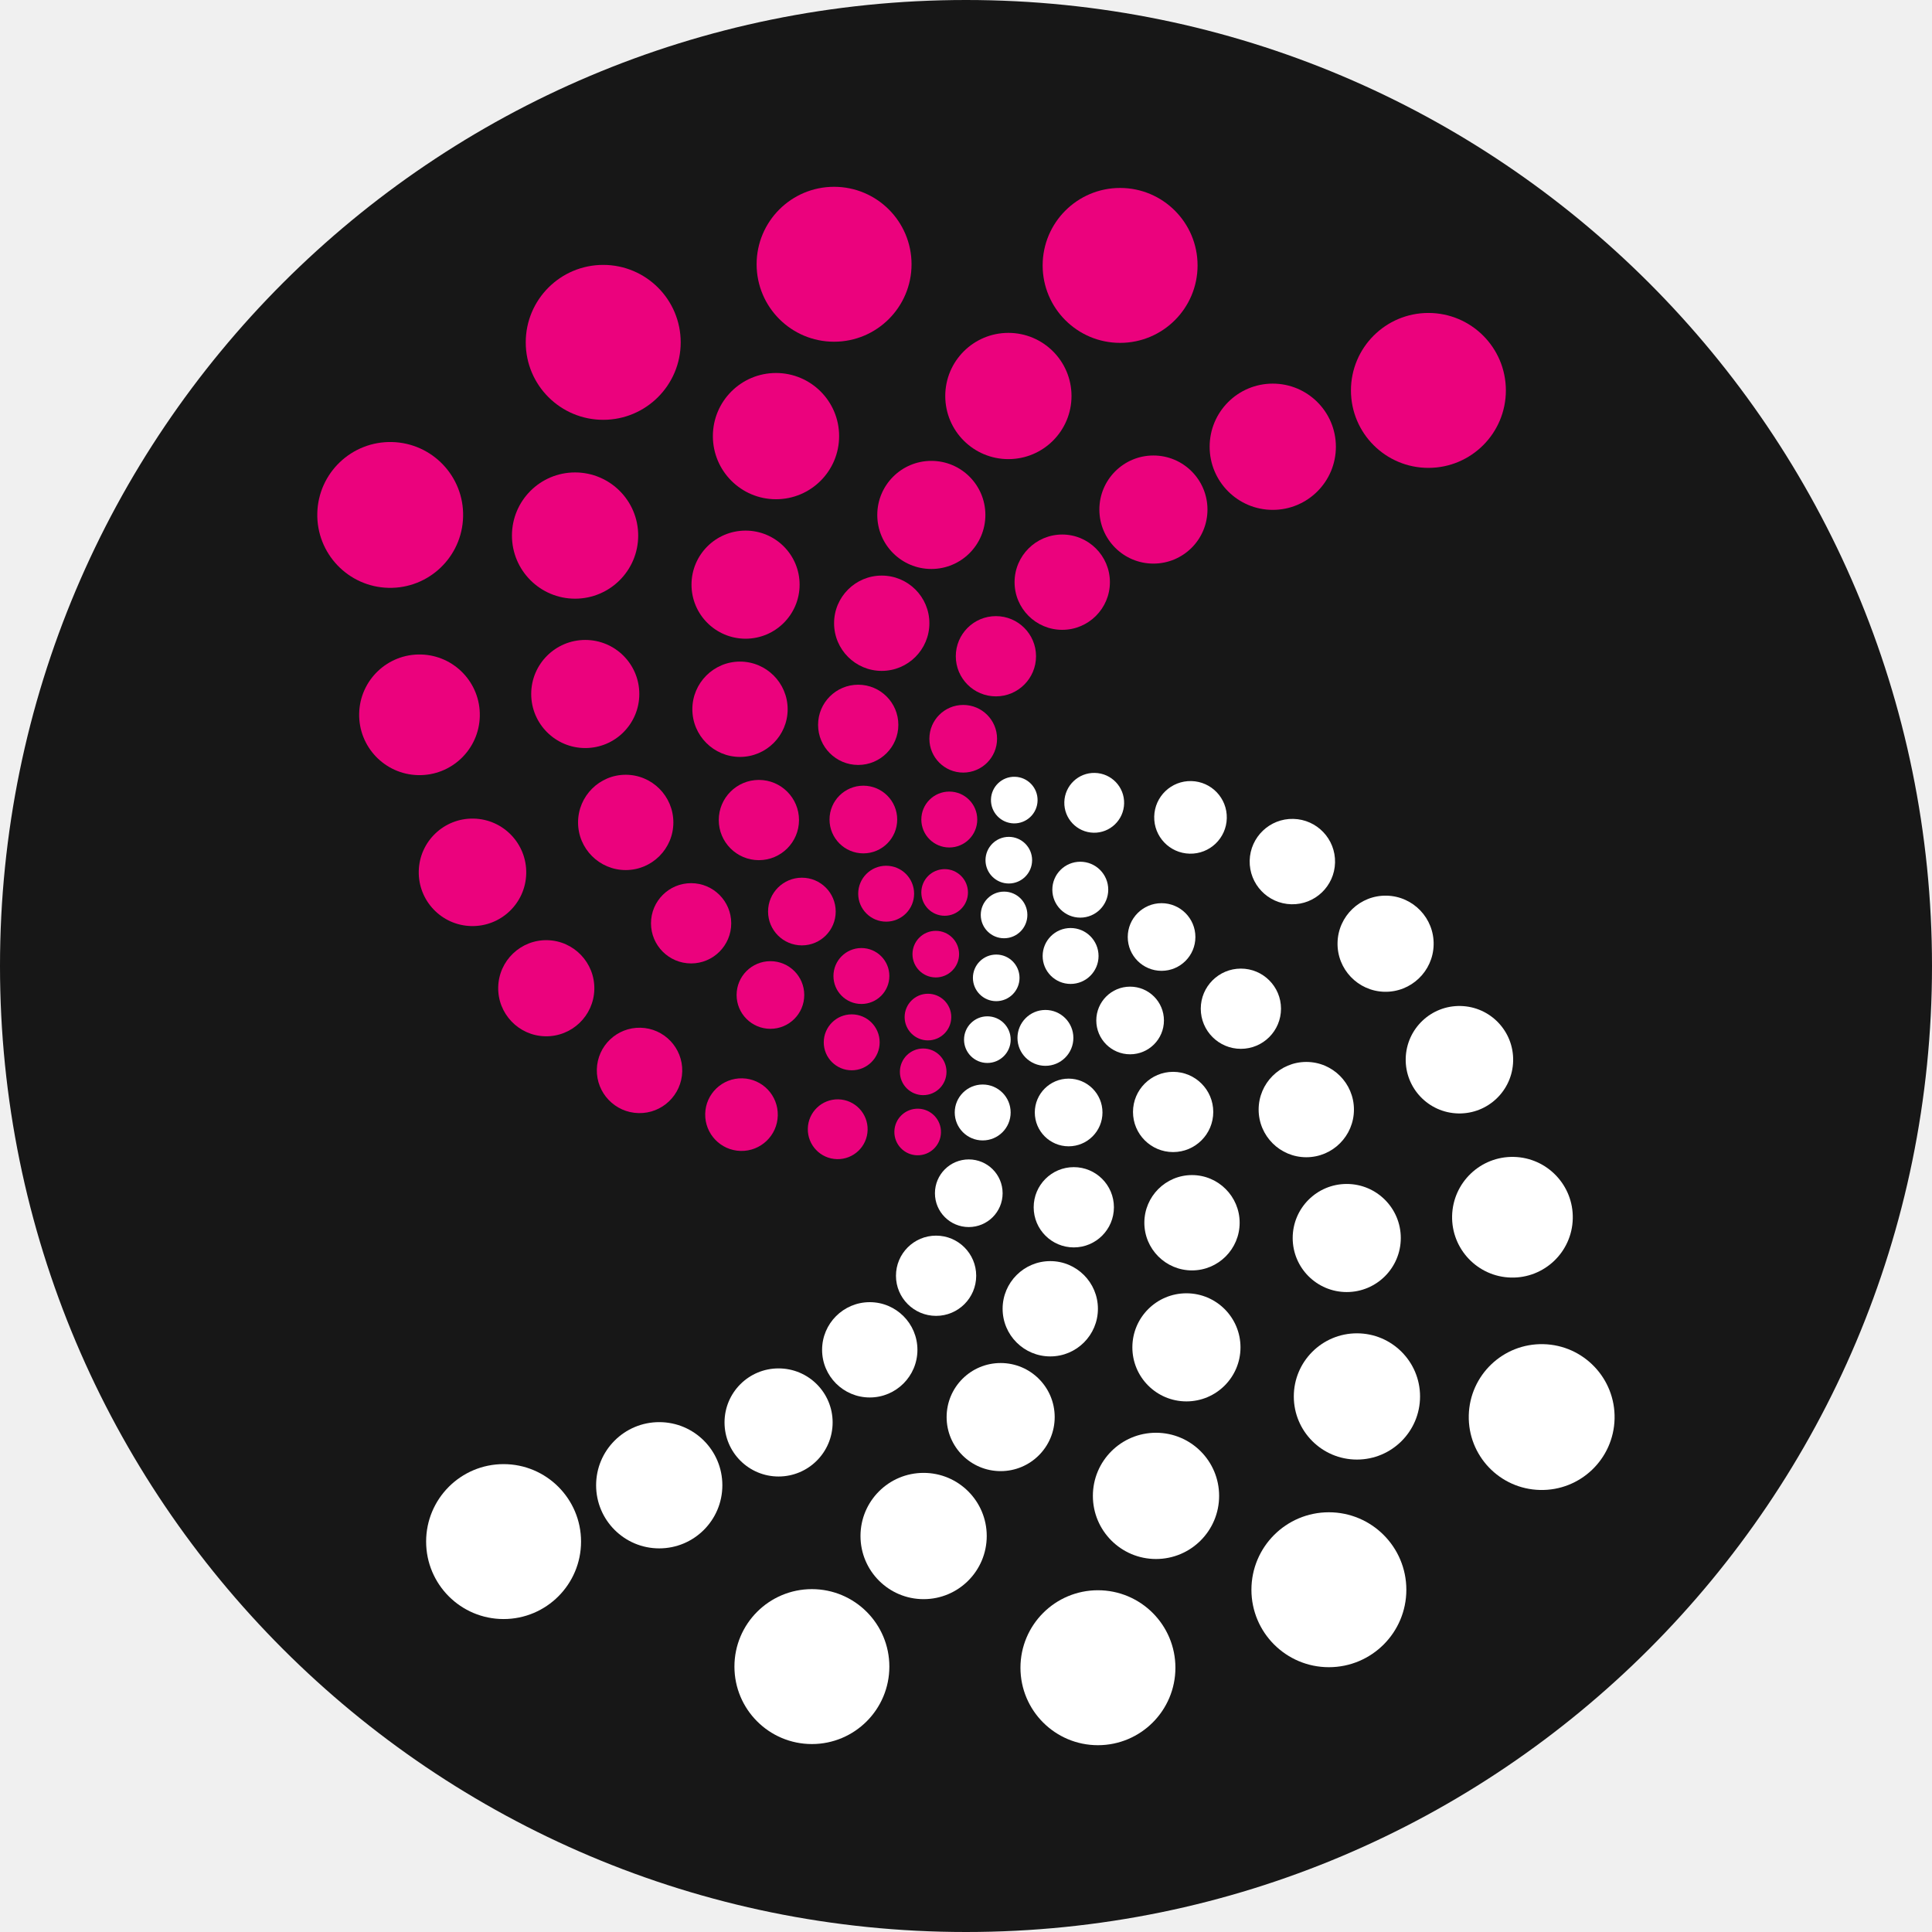
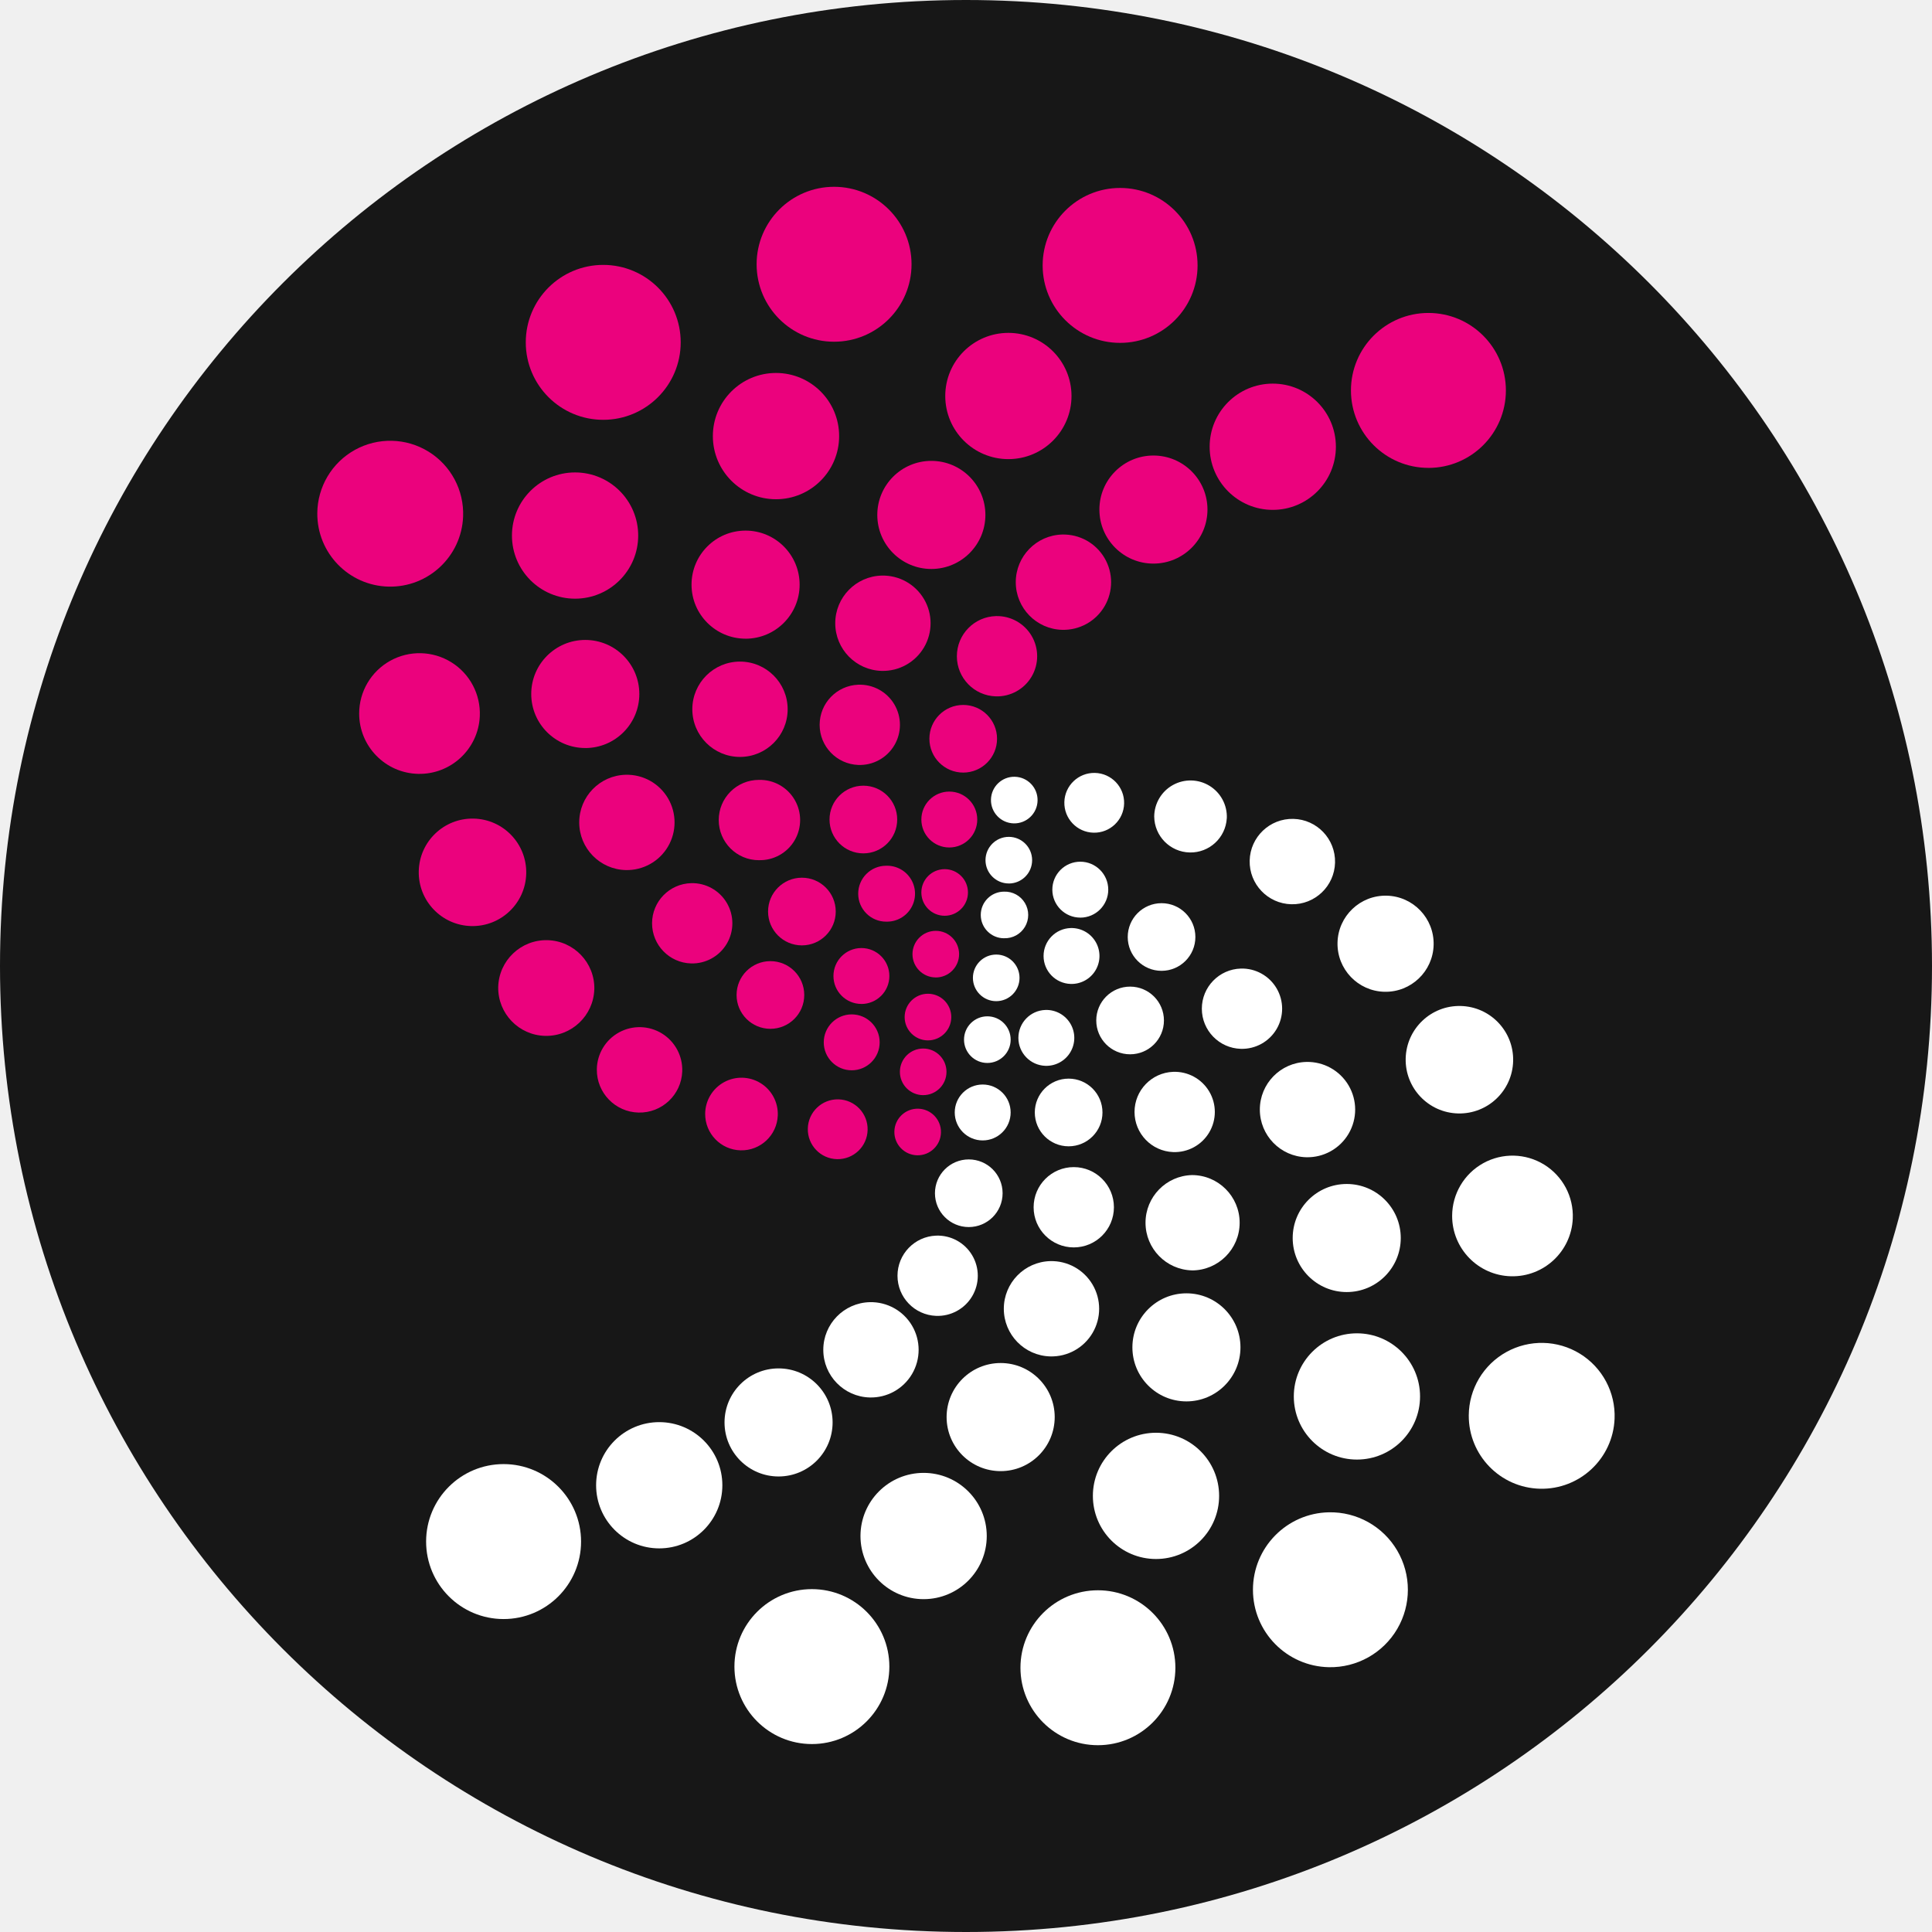
- <svg xmlns="http://www.w3.org/2000/svg" width="64" height="64" viewBox="0 0 64 64" fill="none">
-   <path d="M32 64C49.673 64 64 49.673 64 32C64 14.327 49.673 0 32 0C14.327 0 0 14.327 0 32C0 49.673 14.327 64 32 64Z" fill="#171717" />
-   <path d="M47.318 15.499C48.735 15.499 49.884 14.351 49.884 12.933C49.884 11.516 48.735 10.367 47.318 10.367C45.901 10.367 44.752 11.516 44.752 12.933C44.752 14.351 45.901 15.499 47.318 15.499Z" fill="#EB027D" />
-   <path d="M42.162 16.89C43.317 16.89 44.253 15.954 44.253 14.799C44.253 13.644 43.317 12.708 42.162 12.708C41.007 12.708 40.071 13.644 40.071 14.799C40.071 15.954 41.007 16.89 42.162 16.89Z" fill="#EB027D" />
-   <path d="M25.521 34.081C26.14 34.081 26.642 33.579 26.642 32.96C26.642 32.341 26.14 31.84 25.521 31.84C24.902 31.84 24.401 32.341 24.401 32.96C24.401 33.579 24.902 34.081 25.521 34.081Z" fill="#EB027D" />
-   <path d="M25.765 36.952C25.781 36.288 25.256 35.737 24.591 35.721C23.927 35.706 23.376 36.231 23.361 36.895C23.345 37.559 23.871 38.11 24.535 38.126C25.199 38.142 25.75 37.616 25.765 36.952Z" fill="#EB027D" />
-   <path d="M25.139 28.494C25.873 28.494 26.468 27.899 26.468 27.165C26.468 26.431 25.873 25.836 25.139 25.836C24.405 25.836 23.81 26.431 23.81 27.165C23.81 27.899 24.405 28.494 25.139 28.494Z" fill="#EB027D" />
-   <path d="M24.513 25.074C25.385 25.074 26.092 24.367 26.092 23.495C26.092 22.623 25.385 21.916 24.513 21.916C23.642 21.916 22.935 22.623 22.935 23.495C22.935 24.367 23.642 25.074 24.513 25.074Z" fill="#EB027D" />
-   <path d="M26.564 31.317C27.183 31.317 27.684 30.815 27.684 30.196C27.684 29.577 27.183 29.075 26.564 29.075C25.945 29.075 25.443 29.577 25.443 30.196C25.443 30.815 25.945 31.317 26.564 31.317Z" fill="#EB027D" />
-   <path d="M28.535 33.258C29.047 33.258 29.461 32.843 29.461 32.331C29.461 31.82 29.047 31.405 28.535 31.405C28.024 31.405 27.609 31.82 27.609 32.331C27.609 32.843 28.024 33.258 28.535 33.258Z" fill="#EB027D" />
-   <path d="M28.214 35.455C28.726 35.455 29.14 35.04 29.14 34.529C29.14 34.017 28.726 33.602 28.214 33.602C27.703 33.602 27.288 34.017 27.288 34.529C27.288 35.04 27.703 35.455 28.214 35.455Z" fill="#EB027D" />
-   <path d="M28.6 28.269C29.219 28.269 29.721 27.767 29.721 27.148C29.721 26.529 29.219 26.027 28.6 26.027C27.981 26.027 27.479 26.529 27.479 27.148C27.479 27.767 27.981 28.269 28.6 28.269Z" fill="#EB027D" />
-   <path d="M29.355 30.531C29.867 30.531 30.281 30.116 30.281 29.605C30.281 29.093 29.867 28.679 29.355 28.679C28.844 28.679 28.429 29.093 28.429 29.605C28.429 30.116 28.844 30.531 29.355 30.531Z" fill="#EB027D" />
-   <path d="M30.582 36.278C31.009 36.278 31.354 35.932 31.354 35.506C31.354 35.079 31.009 34.733 30.582 34.733C30.156 34.733 29.81 35.079 29.81 35.506C29.81 35.932 30.156 36.278 30.582 36.278Z" fill="#EB027D" />
-   <path d="M31.171 37.517C31.181 37.09 30.843 36.736 30.417 36.727C29.991 36.717 29.637 37.054 29.627 37.48C29.617 37.907 29.955 38.261 30.381 38.27C30.808 38.281 31.161 37.943 31.171 37.517Z" fill="#EB027D" />
-   <path d="M30.739 34.464C31.166 34.464 31.512 34.118 31.512 33.691C31.512 33.265 31.166 32.919 30.739 32.919C30.313 32.919 29.967 33.265 29.967 33.691C29.967 34.118 30.313 34.464 30.739 34.464Z" fill="#EB027D" />
-   <path d="M30.999 32.379C31.425 32.379 31.771 32.033 31.771 31.607C31.771 31.18 31.425 30.835 30.999 30.835C30.572 30.835 30.227 31.18 30.227 31.607C30.227 32.033 30.572 32.379 30.999 32.379Z" fill="#EB027D" />
-   <path d="M31.293 30.336C31.719 30.336 32.065 29.99 32.065 29.564C32.065 29.137 31.719 28.791 31.293 28.791C30.866 28.791 30.52 29.137 30.52 29.564C30.52 29.99 30.866 30.336 31.293 30.336Z" fill="#EB027D" />
-   <path d="M31.447 28.074C31.958 28.074 32.373 27.659 32.373 27.148C32.373 26.637 31.958 26.222 31.447 26.222C30.935 26.222 30.52 26.637 30.52 27.148C30.52 27.659 30.935 28.074 31.447 28.074Z" fill="#EB027D" />
-   <path d="M35.188 20.864C36.06 20.864 36.767 20.157 36.767 19.285C36.767 18.414 36.06 17.707 35.188 17.707C34.316 17.707 33.609 18.414 33.609 19.285C33.609 20.157 34.316 20.864 35.188 20.864Z" fill="#EB027D" />
-   <path d="M32.991 23.068C33.725 23.068 34.32 22.473 34.32 21.739C34.32 21.005 33.725 20.41 32.991 20.41C32.257 20.41 31.662 21.005 31.662 21.739C31.662 22.473 32.257 23.068 32.991 23.068Z" fill="#EB027D" />
-   <path d="M31.908 25.593C32.527 25.593 33.029 25.091 33.029 24.472C33.029 23.853 32.527 23.352 31.908 23.352C31.289 23.352 30.787 23.853 30.787 24.472C30.787 25.091 31.289 25.593 31.908 25.593Z" fill="#EB027D" />
-   <path d="M29.208 22.224C30.08 22.224 30.787 21.517 30.787 20.645C30.787 19.773 30.08 19.067 29.208 19.067C28.337 19.067 27.63 19.773 27.63 20.645C27.63 21.517 28.337 22.224 29.208 22.224Z" fill="#EB027D" />
-   <path d="M28.429 25.34C29.163 25.34 29.759 24.745 29.759 24.011C29.759 23.277 29.163 22.682 28.429 22.682C27.695 22.682 27.1 23.277 27.1 24.011C27.1 24.745 27.695 25.34 28.429 25.34Z" fill="#EB027D" />
-   <path d="M28.741 37.431C28.754 36.884 28.32 36.43 27.773 36.417C27.226 36.405 26.773 36.838 26.76 37.385C26.747 37.932 27.18 38.386 27.727 38.398C28.274 38.411 28.728 37.978 28.741 37.431Z" fill="#EB027D" />
-   <path d="M38.209 18.67C39.197 18.67 39.999 17.869 39.999 16.88C39.999 15.891 39.197 15.089 38.209 15.089C37.22 15.089 36.418 15.891 36.418 16.88C36.418 17.869 37.22 18.67 38.209 18.67Z" fill="#EB027D" />
-   <path d="M37.105 11.358C38.522 11.358 39.671 10.209 39.671 8.792C39.671 7.375 38.522 6.226 37.105 6.226C35.688 6.226 34.539 7.375 34.539 8.792C34.539 10.209 35.688 11.358 37.105 11.358Z" fill="#EB027D" />
-   <path d="M33.404 15.209C34.559 15.209 35.495 14.273 35.495 13.118C35.495 11.963 34.559 11.027 33.404 11.027C32.249 11.027 31.313 11.963 31.313 13.118C31.313 14.273 32.249 15.209 33.404 15.209Z" fill="#EB027D" />
-   <path d="M30.852 18.848C31.841 18.848 32.642 18.046 32.642 17.058C32.642 16.069 31.841 15.267 30.852 15.267C29.863 15.267 29.061 16.069 29.061 17.058C29.061 18.046 29.863 18.848 30.852 18.848Z" fill="#EB027D" />
-   <path d="M27.63 11.32C29.047 11.32 30.196 10.171 30.196 8.754C30.196 7.337 29.047 6.188 27.63 6.188C26.212 6.188 25.064 7.337 25.064 8.754C25.064 10.171 26.212 11.32 27.63 11.32Z" fill="#EB027D" />
-   <path d="M25.706 16.538C26.861 16.538 27.797 15.602 27.797 14.447C27.797 13.292 26.861 12.356 25.706 12.356C24.551 12.356 23.615 13.292 23.615 14.447C23.615 15.602 24.551 16.538 25.706 16.538Z" fill="#EB027D" />
-   <path d="M24.698 21.158C25.687 21.158 26.488 20.356 26.488 19.367C26.488 18.379 25.687 17.577 24.698 17.577C23.709 17.577 22.907 18.379 22.907 19.367C22.907 20.356 23.709 21.158 24.698 21.158Z" fill="#EB027D" />
-   <path d="M22.894 31.915C23.628 31.915 24.223 31.32 24.223 30.585C24.223 29.851 23.628 29.256 22.894 29.256C22.16 29.256 21.565 29.851 21.565 30.585C21.565 31.32 22.16 31.915 22.894 31.915Z" fill="#EB027D" />
-   <path d="M20.727 28.822C21.599 28.822 22.306 28.116 22.306 27.244C22.306 26.372 21.599 25.665 20.727 25.665C19.856 25.665 19.149 26.372 19.149 27.244C19.149 28.116 19.856 28.822 20.727 28.822Z" fill="#EB027D" />
-   <path d="M19.388 24.78C20.377 24.78 21.178 23.978 21.178 22.989C21.178 22 20.377 21.199 19.388 21.199C18.399 21.199 17.597 22 17.597 22.989C17.597 23.978 18.399 24.78 19.388 24.78Z" fill="#EB027D" />
-   <path d="M22.6 35.492C22.618 34.711 21.999 34.063 21.218 34.045C20.437 34.027 19.789 34.645 19.771 35.426C19.753 36.208 20.372 36.855 21.153 36.873C21.934 36.892 22.581 36.273 22.6 35.492Z" fill="#EB027D" />
-   <path d="M19.983 13.907C21.4 13.907 22.549 12.758 22.549 11.341C22.549 9.924 21.4 8.775 19.983 8.775C18.565 8.775 17.416 9.924 17.416 11.341C17.416 12.758 18.565 13.907 19.983 13.907Z" fill="#EB027D" />
-   <path d="M19.05 19.832C20.205 19.832 21.141 18.896 21.141 17.741C21.141 16.586 20.205 15.65 19.05 15.65C17.895 15.65 16.959 16.586 16.959 17.741C16.959 18.896 17.895 19.832 19.05 19.832Z" fill="#EB027D" />
-   <path d="M15.341 17.114C15.373 15.781 14.317 14.674 12.983 14.643C11.649 14.612 10.542 15.668 10.511 17.001C10.48 18.335 11.536 19.442 12.87 19.473C14.204 19.504 15.31 18.448 15.341 17.114Z" fill="#EB027D" />
-   <path d="M15.894 23.726C15.92 22.622 15.046 21.707 13.943 21.681C12.839 21.655 11.924 22.529 11.898 23.632C11.872 24.736 12.746 25.652 13.849 25.677C14.953 25.703 15.869 24.829 15.894 23.726Z" fill="#EB027D" />
-   <path d="M17.432 28.939C17.455 27.956 16.677 27.14 15.694 27.117C14.711 27.094 13.895 27.872 13.872 28.855C13.849 29.838 14.627 30.654 15.61 30.677C16.593 30.7 17.409 29.922 17.432 28.939Z" fill="#EB027D" />
-   <path d="M19.688 32.774C19.708 31.895 19.012 31.165 18.133 31.145C17.254 31.124 16.524 31.82 16.504 32.699C16.483 33.578 17.179 34.308 18.058 34.328C18.938 34.349 19.667 33.653 19.688 32.774Z" fill="#EB027D" />
-   <path d="M26.895 57.774C28.312 57.774 29.461 56.625 29.461 55.208C29.461 53.791 28.312 52.642 26.895 52.642C25.478 52.642 24.329 53.791 24.329 55.208C24.329 56.625 25.478 57.774 26.895 57.774Z" fill="white" />
-   <path d="M47.491 31.299C47.512 30.42 46.816 29.691 45.937 29.67C45.058 29.649 44.328 30.346 44.308 31.225C44.287 32.104 44.983 32.833 45.862 32.854C46.741 32.874 47.471 32.178 47.491 31.299Z" fill="white" />
-   <path d="M43.273 38.335C44.145 38.335 44.851 37.628 44.851 36.757C44.851 35.885 44.145 35.178 43.273 35.178C42.401 35.178 41.694 35.885 41.694 36.757C41.694 37.628 42.401 38.335 43.273 38.335Z" fill="white" />
-   <path d="M44.225 28.574C44.244 27.793 43.626 27.145 42.844 27.127C42.063 27.108 41.416 27.727 41.397 28.508C41.379 29.288 41.997 29.936 42.778 29.955C43.559 29.973 44.207 29.355 44.225 28.574Z" fill="white" />
-   <path d="M44.612 42.801C45.601 42.801 46.403 41.999 46.403 41.011C46.403 40.022 45.601 39.22 44.612 39.22C43.623 39.22 42.822 40.022 42.822 41.011C42.822 41.999 43.623 42.801 44.612 42.801Z" fill="white" />
-   <path d="M38.861 38.164C39.596 38.164 40.191 37.569 40.191 36.835C40.191 36.101 39.596 35.506 38.861 35.506C38.127 35.506 37.532 36.101 37.532 36.835C37.532 37.569 38.127 38.164 38.861 38.164Z" fill="white" />
-   <path d="M39.486 42.084C40.358 42.084 41.065 41.377 41.065 40.505C41.065 39.633 40.358 38.926 39.486 38.926C38.615 38.926 37.908 39.633 37.908 40.505C37.908 41.377 38.615 42.084 39.486 42.084Z" fill="white" />
-   <path d="M32.553 37.778C33.065 37.778 33.479 37.364 33.479 36.852C33.479 36.341 33.065 35.926 32.553 35.926C32.042 35.926 31.627 36.341 31.627 36.852C31.627 37.364 32.042 37.778 32.553 37.778Z" fill="white" />
-   <path d="M32.707 35.212C33.134 35.212 33.48 34.866 33.48 34.44C33.48 34.013 33.134 33.667 32.707 33.667C32.281 33.667 31.935 34.013 31.935 34.44C31.935 34.866 32.281 35.212 32.707 35.212Z" fill="white" />
-   <path d="M33.001 33.165C33.428 33.165 33.773 32.819 33.773 32.393C33.773 31.966 33.428 31.621 33.001 31.621C32.575 31.621 32.229 31.966 32.229 32.393C32.229 32.819 32.575 33.165 33.001 33.165Z" fill="white" />
-   <path d="M33.418 29.267C33.844 29.267 34.19 28.921 34.19 28.494C34.19 28.068 33.844 27.722 33.418 27.722C32.992 27.722 32.646 28.068 32.646 28.494C32.646 28.921 32.992 29.267 33.418 29.267Z" fill="white" />
-   <path d="M34.371 26.521C34.381 26.095 34.044 25.741 33.617 25.732C33.191 25.721 32.837 26.059 32.827 26.485C32.817 26.912 33.155 27.265 33.581 27.276C34.008 27.285 34.361 26.948 34.371 26.521Z" fill="white" />
-   <path d="M33.261 31.081C33.688 31.081 34.033 30.735 34.033 30.308C34.033 29.882 33.688 29.536 33.261 29.536C32.834 29.536 32.489 29.882 32.489 30.308C32.489 30.735 32.834 31.081 33.261 31.081Z" fill="white" />
-   <path d="M34.631 35.307C35.143 35.307 35.557 34.893 35.557 34.382C35.557 33.87 35.143 33.456 34.631 33.456C34.12 33.456 33.705 33.87 33.705 34.382C33.705 34.893 34.12 35.307 34.631 35.307Z" fill="white" />
-   <path d="M35.4 37.973C36.019 37.973 36.521 37.471 36.521 36.852C36.521 36.233 36.019 35.731 35.4 35.731C34.781 35.731 34.279 36.233 34.279 36.852C34.279 37.471 34.781 37.973 35.4 37.973Z" fill="white" />
-   <path d="M35.465 32.594C35.976 32.594 36.391 32.18 36.391 31.669C36.391 31.157 35.976 30.742 35.465 30.742C34.954 30.742 34.539 31.157 34.539 31.669C34.539 32.18 34.954 32.594 35.465 32.594Z" fill="white" />
-   <path d="M35.786 30.398C36.297 30.398 36.712 29.983 36.712 29.471C36.712 28.96 36.297 28.546 35.786 28.546C35.275 28.546 34.86 28.96 34.86 29.471C34.86 29.983 35.275 30.398 35.786 30.398Z" fill="white" />
-   <path d="M37.238 26.617C37.251 26.07 36.818 25.616 36.27 25.604C35.724 25.59 35.27 26.024 35.257 26.571C35.244 27.118 35.677 27.572 36.224 27.585C36.771 27.598 37.225 27.164 37.238 26.617Z" fill="white" />
-   <path d="M28.812 46.293C29.684 46.293 30.391 45.587 30.391 44.715C30.391 43.843 29.684 43.136 28.812 43.136C27.94 43.136 27.233 43.843 27.233 44.715C27.233 45.587 27.94 46.293 28.812 46.293Z" fill="white" />
-   <path d="M31.009 43.59C31.743 43.59 32.338 42.995 32.338 42.261C32.338 41.527 31.743 40.932 31.009 40.932C30.275 40.932 29.68 41.527 29.68 42.261C29.68 42.995 30.275 43.59 31.009 43.59Z" fill="white" />
-   <path d="M32.092 40.648C32.711 40.648 33.213 40.147 33.213 39.528C33.213 38.908 32.711 38.407 32.092 38.407C31.473 38.407 30.971 38.908 30.971 39.528C30.971 40.147 31.473 40.648 32.092 40.648Z" fill="white" />
-   <path d="M34.792 44.933C35.663 44.933 36.37 44.227 36.37 43.355C36.37 42.483 35.663 41.776 34.792 41.776C33.92 41.776 33.213 42.483 33.213 43.355C33.213 44.227 33.92 44.933 34.792 44.933Z" fill="white" />
-   <path d="M35.571 41.322C36.305 41.322 36.9 40.727 36.9 39.992C36.9 39.258 36.305 38.663 35.571 38.663C34.837 38.663 34.242 39.258 34.242 39.992C34.242 40.727 34.837 41.322 35.571 41.322Z" fill="white" />
-   <path d="M37.436 34.925C38.055 34.925 38.557 34.423 38.557 33.804C38.557 33.185 38.055 32.684 37.436 32.684C36.817 32.684 36.316 33.185 36.316 33.804C36.316 34.423 36.817 34.925 37.436 34.925Z" fill="white" />
-   <path d="M38.478 32.16C39.097 32.16 39.599 31.659 39.599 31.04C39.599 30.421 39.097 29.919 38.478 29.919C37.86 29.919 37.358 30.421 37.358 31.04C37.358 31.659 37.86 32.16 38.478 32.16Z" fill="white" />
-   <path d="M40.639 27.105C40.655 26.441 40.13 25.89 39.465 25.874C38.801 25.858 38.25 26.384 38.235 27.049C38.219 27.712 38.745 28.264 39.409 28.279C40.073 28.295 40.624 27.769 40.639 27.105Z" fill="white" />
-   <path d="M16.682 53.633C18.099 53.633 19.248 52.484 19.248 51.067C19.248 49.65 18.099 48.501 16.682 48.501C15.264 48.501 14.116 49.65 14.116 51.067C14.116 52.484 15.264 53.633 16.682 53.633Z" fill="white" />
-   <path d="M21.838 51.292C22.993 51.292 23.929 50.356 23.929 49.201C23.929 48.046 22.993 47.11 21.838 47.11C20.683 47.11 19.747 48.046 19.747 49.201C19.747 50.356 20.683 51.292 21.838 51.292Z" fill="white" />
-   <path d="M25.791 48.911C26.78 48.911 27.582 48.109 27.582 47.12C27.582 46.131 26.78 45.33 25.791 45.33C24.802 45.33 24.001 46.131 24.001 47.12C24.001 48.109 24.802 48.911 25.791 48.911Z" fill="white" />
-   <path d="M30.596 52.974C31.75 52.974 32.687 52.037 32.687 50.882C32.687 49.727 31.75 48.791 30.596 48.791C29.441 48.791 28.505 49.727 28.505 50.882C28.505 52.037 29.441 52.974 30.596 52.974Z" fill="white" />
-   <path d="M33.148 48.733C34.137 48.733 34.938 47.931 34.938 46.943C34.938 45.953 34.137 45.152 33.148 45.152C32.159 45.152 31.358 45.953 31.358 46.943C31.358 47.931 32.159 48.733 33.148 48.733Z" fill="white" />
-   <path d="M36.37 57.812C37.788 57.812 38.937 56.663 38.937 55.246C38.937 53.828 37.788 52.679 36.37 52.679C34.953 52.679 33.804 53.828 33.804 55.246C33.804 56.663 34.953 57.812 36.37 57.812Z" fill="white" />
-   <path d="M38.294 51.644C39.449 51.644 40.385 50.708 40.385 49.553C40.385 48.398 39.449 47.462 38.294 47.462C37.139 47.462 36.203 48.398 36.203 49.553C36.203 50.708 37.139 51.644 38.294 51.644Z" fill="white" />
-   <path d="M39.302 46.423C40.291 46.423 41.093 45.621 41.093 44.633C41.093 43.644 40.291 42.842 39.302 42.842C38.313 42.842 37.511 43.644 37.511 44.633C37.511 45.621 38.313 46.423 39.302 46.423Z" fill="white" />
-   <path d="M41.106 34.744C41.84 34.744 42.435 34.149 42.435 33.414C42.435 32.681 41.84 32.086 41.106 32.086C40.372 32.086 39.777 32.681 39.777 33.414C39.777 34.149 40.372 34.744 41.106 34.744Z" fill="white" />
-   <path d="M44.021 55.228C45.438 55.228 46.587 54.08 46.587 52.663C46.587 51.245 45.438 50.096 44.021 50.096C42.604 50.096 41.455 51.245 41.455 52.663C41.455 54.08 42.604 55.228 44.021 55.228Z" fill="white" />
-   <path d="M44.95 48.35C46.105 48.35 47.041 47.414 47.041 46.259C47.041 45.104 46.105 44.168 44.95 44.168C43.795 44.168 42.859 45.104 42.859 46.259C42.859 47.414 43.795 48.35 44.95 48.35Z" fill="white" />
-   <path d="M50.125 35.146C50.148 34.163 49.37 33.348 48.387 33.325C47.404 33.302 46.589 34.08 46.566 35.063C46.543 36.046 47.321 36.861 48.304 36.884C49.287 36.907 50.102 36.129 50.125 35.146Z" fill="white" />
-   <path d="M52.1 40.369C52.126 39.266 51.252 38.35 50.149 38.324C49.045 38.298 48.13 39.172 48.103 40.276C48.078 41.379 48.952 42.295 50.055 42.321C51.159 42.347 52.075 41.473 52.1 40.369Z" fill="white" />
-   <path d="M53.485 46.998C53.516 45.665 52.46 44.558 51.127 44.527C49.793 44.496 48.686 45.552 48.655 46.886C48.624 48.22 49.68 49.326 51.014 49.357C52.348 49.389 53.454 48.333 53.485 46.998Z" fill="white" />
+ <svg xmlns="http://www.w3.org/2000/svg" viewBox="0 0 64 64" fill="none">
+   <path d="M32 64c17.673 0 32-14.327 32-32C64 14.327 49.673 0 32 0 14.327 0 0 14.327 0 32c0 17.673 14.327 32 32 32Z" fill="#171717" />
+   <path d="M47.318 15.5a2.566 2.566 0 1 0 0-5.133 2.566 2.566 0 0 0 0 5.132Z" fill="#EB027D" />
+   <path d="M42.162 16.89a2.091 2.091 0 1 0 0-4.182 2.091 2.091 0 0 0 0 4.182Z" fill="#EB027D" />
+   <path d="M25.521 34.081a1.12 1.12 0 1 0 0-2.242 1.12 1.12 0 0 0 0 2.242Z" fill="#EB027D" />
+   <path d="M25.765 36.952a1.203 1.203 0 1 0-2.405-.056 1.203 1.203 0 0 0 2.405.056Z" fill="#EB027D" />
+   <path d="M25.139 28.494a1.33 1.33 0 1 0 0-2.659 1.33 1.33 0 0 0 0 2.66Z" fill="#EB027D" />
+   <path d="M24.513 25.074a1.579 1.579 0 1 0 0-3.158 1.579 1.579 0 0 0 0 3.158Z" fill="#EB027D" />
+   <path d="M26.564 31.317a1.12 1.12 0 1 0 0-2.242 1.12 1.12 0 0 0 0 2.242Z" fill="#EB027D" />
+   <path d="M28.535 33.258a.926.926 0 1 0 0-1.853.926.926 0 0 0 0 1.852Z" fill="#EB027D" />
+   <path d="M28.214 35.455a.926.926 0 1 0 0-1.852.926.926 0 0 0 0 1.852Z" fill="#EB027D" />
+   <path d="M28.6 28.269a1.121 1.121 0 1 0 0-2.242 1.121 1.121 0 0 0 0 2.242Z" fill="#EB027D" />
+   <path d="M29.355 30.53a.926.926 0 1 0 0-1.851.926.926 0 0 0 0 1.852Z" fill="#EB027D" />
+   <path d="M30.582 36.278a.772.772 0 1 0 0-1.544.772.772 0 0 0 0 1.544Z" fill="#EB027D" />
+   <path d="M31.171 37.517a.772.772 0 1 0-1.544-.036.772.772 0 0 0 1.544.035Z" fill="#EB027D" />
+   <path d="M30.74 34.464a.772.772 0 1 0 0-1.545.772.772 0 0 0 0 1.545Z" fill="#EB027D" />
+   <path d="M30.999 32.38a.772.772 0 1 0 0-1.545.772.772 0 0 0 0 1.544Z" fill="#EB027D" />
+   <path d="M31.293 30.336a.772.772 0 1 0 0-1.544.772.772 0 0 0 0 1.544Z" fill="#EB027D" />
+   <path d="M31.447 28.074a.926.926 0 1 0 0-1.852.926.926 0 0 0 0 1.852Z" fill="#EB027D" />
+   <path d="M35.188 20.864a1.579 1.579 0 1 0 0-3.157 1.579 1.579 0 0 0 0 3.157Z" fill="#EB027D" />
+   <path d="M32.991 23.068a1.33 1.33 0 1 0 0-2.659 1.33 1.33 0 0 0 0 2.659Z" fill="#EB027D" />
+   <path d="M31.908 25.593a1.12 1.12 0 1 0 0-2.241 1.12 1.12 0 0 0 0 2.241Z" fill="#EB027D" />
+   <path d="M29.208 22.224a1.579 1.579 0 1 0 0-3.157 1.579 1.579 0 0 0 0 3.157Z" fill="#EB027D" />
+   <path d="M28.43 25.34a1.33 1.33 0 1 0 0-2.658 1.33 1.33 0 0 0 0 2.658Z" fill="#EB027D" />
+   <path d="M28.741 37.431a.99.99 0 1 0-1.981-.046.99.99 0 0 0 1.981.046Z" fill="#EB027D" />
+   <path d="M38.209 18.67a1.79 1.79 0 1 0 0-3.58 1.79 1.79 0 0 0 0 3.58Z" fill="#EB027D" />
+   <path d="M37.105 11.358a2.566 2.566 0 1 0 0-5.132 2.566 2.566 0 0 0 0 5.132Z" fill="#EB027D" />
+   <path d="M33.404 15.209a2.091 2.091 0 1 0 0-4.182 2.091 2.091 0 0 0 0 4.182Z" fill="#EB027D" />
+   <path d="M30.852 18.848a1.79 1.79 0 1 0 0-3.581 1.79 1.79 0 0 0 0 3.581Z" fill="#EB027D" />
+   <path d="M27.63 11.32a2.566 2.566 0 1 0 0-5.132 2.566 2.566 0 0 0 0 5.132Z" fill="#EB027D" />
+   <path d="M25.706 16.538a2.091 2.091 0 1 0 0-4.183 2.091 2.091 0 0 0 0 4.183Z" fill="#EB027D" />
+   <path d="M24.698 21.158a1.79 1.79 0 1 0 0-3.581 1.79 1.79 0 0 0 0 3.58Z" fill="#EB027D" />
+   <path d="M22.894 31.915a1.33 1.33 0 1 0 0-2.659 1.33 1.33 0 0 0 0 2.659Z" fill="#EB027D" />
+   <path d="M20.727 28.822a1.579 1.579 0 1 0 0-3.157 1.579 1.579 0 0 0 0 3.157Z" fill="#EB027D" />
+   <path d="M19.388 24.78a1.79 1.79 0 1 0 0-3.581 1.79 1.79 0 0 0 0 3.58Z" fill="#EB027D" />
+   <path d="M22.6 35.492a1.415 1.415 0 1 0-2.829-.065 1.415 1.415 0 0 0 2.829.065Z" fill="#EB027D" />
+   <path d="M19.983 13.907a2.566 2.566 0 1 0 0-5.132 2.566 2.566 0 0 0 0 5.132Z" fill="#EB027D" />
+   <path d="M19.05 19.832a2.091 2.091 0 1 0 0-4.182 2.091 2.091 0 0 0 0 4.182Z" fill="#EB027D" />
+   <path d="M15.341 17.114a2.416 2.416 0 1 0-4.83-.113 2.416 2.416 0 0 0 4.83.113Z" fill="#EB027D" />
+   <path d="M15.894 23.726a1.999 1.999 0 1 0-3.996-.094 1.999 1.999 0 0 0 3.996.094Z" fill="#EB027D" />
+   <path d="M17.432 28.939a1.78 1.78 0 1 0-3.56-.084 1.78 1.78 0 0 0 3.56.084Z" fill="#EB027D" />
+   <path d="M19.688 32.774a1.592 1.592 0 1 0-3.184-.075 1.592 1.592 0 0 0 3.183.075Z" fill="#EB027D" />
+   <path d="M26.895 57.774a2.566 2.566 0 1 0 0-5.132 2.566 2.566 0 0 0 0 5.132Z" fill="#fff" />
+   <path d="M47.491 31.3a1.592 1.592 0 1 0-3.184-.075 1.592 1.592 0 0 0 3.184.074Z" fill="#fff" />
+   <path d="M43.273 38.335a1.579 1.579 0 1 0 0-3.157 1.579 1.579 0 0 0 0 3.157Z" fill="#fff" />
+   <path d="M44.225 28.574a1.414 1.414 0 1 0-2.828-.067 1.414 1.414 0 0 0 2.828.067Z" fill="#fff" />
+   <path d="M44.612 42.801a1.79 1.79 0 1 0 0-3.58 1.79 1.79 0 0 0 0 3.58Z" fill="#fff" />
+   <path d="M38.861 38.164a1.33 1.33 0 1 0 0-2.658 1.33 1.33 0 0 0 0 2.658Z" fill="#fff" />
+   <path d="M39.486 42.084a1.579 1.579 0 1 0 0-3.158 1.579 1.579 0 0 0 0 3.157Z" fill="#fff" />
+   <path d="M32.553 37.778a.926.926 0 1 0 0-1.852.926.926 0 0 0 0 1.852Z" fill="#fff" />
+   <path d="M32.707 35.212a.772.772 0 1 0 0-1.545.772.772 0 0 0 0 1.545Z" fill="#fff" />
+   <path d="M33.001 33.165a.772.772 0 1 0 0-1.544.772.772 0 0 0 0 1.544Z" fill="#fff" />
+   <path d="M33.418 29.267a.772.772 0 1 0 0-1.545.772.772 0 0 0 0 1.544Z" fill="#fff" />
+   <path d="M34.371 26.521a.772.772 0 1 0-1.544-.035.772.772 0 0 0 1.544.035Z" fill="#fff" />
+   <path d="M33.261 31.08a.772.772 0 1 0 0-1.543.772.772 0 0 0 0 1.544Z" fill="#fff" />
+   <path d="M34.631 35.307a.926.926 0 1 0 0-1.851.926.926 0 0 0 0 1.851Z" fill="#fff" />
+   <path d="M35.4 37.973a1.121 1.121 0 1 0 0-2.242 1.121 1.121 0 0 0 0 2.242Z" fill="#fff" />
+   <path d="M35.465 32.594a.926.926 0 1 0 0-1.851.926.926 0 0 0 0 1.851Z" fill="#fff" />
+   <path d="M35.786 30.398a.926.926 0 1 0 0-1.853.926.926 0 0 0 0 1.852Z" fill="#fff" />
+   <path d="M37.238 26.617a.99.99 0 1 0-1.98-.046.99.99 0 0 0 1.98.046Z" fill="#fff" />
+   <path d="M28.812 46.293a1.579 1.579 0 1 0 0-3.157 1.579 1.579 0 0 0 0 3.157Z" fill="#fff" />
+   <path d="M31.009 43.59a1.33 1.33 0 1 0 0-2.658 1.33 1.33 0 0 0 0 2.658Z" fill="#fff" />
+   <path d="M32.092 40.648a1.12 1.12 0 1 0 0-2.241 1.12 1.12 0 0 0 0 2.241Z" fill="#fff" />
+   <path d="M34.792 44.933a1.579 1.579 0 1 0 0-3.157 1.579 1.579 0 0 0 0 3.157Z" fill="#fff" />
+   <path d="M35.57 41.322a1.33 1.33 0 1 0 0-2.66 1.33 1.33 0 0 0 0 2.66Z" fill="#fff" />
+   <path d="M37.436 34.925a1.12 1.12 0 1 0 0-2.242 1.12 1.12 0 0 0 0 2.242Z" fill="#fff" />
+   <path d="M38.478 32.16a1.12 1.12 0 1 0 0-2.241 1.12 1.12 0 0 0 0 2.241Z" fill="#fff" />
+   <path d="M40.64 27.105a1.203 1.203 0 1 0-2.405-.057 1.203 1.203 0 0 0 2.404.057Z" fill="#fff" />
+   <path d="M16.682 53.633a2.566 2.566 0 1 0 0-5.133 2.566 2.566 0 0 0 0 5.133Z" fill="#fff" />
+   <path d="M21.838 51.292a2.091 2.091 0 1 0 0-4.182 2.091 2.091 0 0 0 0 4.182Z" fill="#fff" />
+   <path d="M25.791 48.91a1.79 1.79 0 1 0 0-3.58 1.79 1.79 0 0 0 0 3.58Z" fill="#fff" />
+   <path d="M30.596 52.974a2.091 2.091 0 1 0 0-4.183 2.091 2.091 0 0 0 0 4.183Z" fill="#fff" />
+   <path d="M33.148 48.733a1.79 1.79 0 1 0 0-3.581 1.79 1.79 0 0 0 0 3.581Z" fill="#fff" />
+   <path d="M36.37 57.812a2.566 2.566 0 1 0 0-5.132 2.566 2.566 0 0 0 0 5.132Z" fill="#fff" />
+   <path d="M38.294 51.644a2.091 2.091 0 1 0 0-4.182 2.091 2.091 0 0 0 0 4.182Z" fill="#fff" />
+   <path d="M39.302 46.423a1.79 1.79 0 1 0 0-3.58 1.79 1.79 0 0 0 0 3.58Z" fill="#fff" />
+   <path d="M41.106 34.744a1.33 1.33 0 1 0 0-2.659 1.33 1.33 0 0 0 0 2.659Z" fill="#fff" />
+   <path d="M44.021 55.228a2.566 2.566 0 1 0 0-5.131 2.566 2.566 0 0 0 0 5.131Z" fill="#fff" />
+   <path d="M44.95 48.35a2.091 2.091 0 1 0 0-4.182 2.091 2.091 0 0 0 0 4.182Z" fill="#fff" />
+   <path d="M50.125 35.146a1.78 1.78 0 1 0-3.56-.083 1.78 1.78 0 0 0 3.56.083Z" fill="#fff" />
+   <path d="M52.1 40.37a1.999 1.999 0 1 0-3.996-.094 1.999 1.999 0 0 0 3.996.093Z" fill="#fff" />
+   <path d="M53.485 46.998a2.416 2.416 0 1 0-4.83-.112 2.416 2.416 0 0 0 4.83.112Z" fill="#fff" />
</svg>
